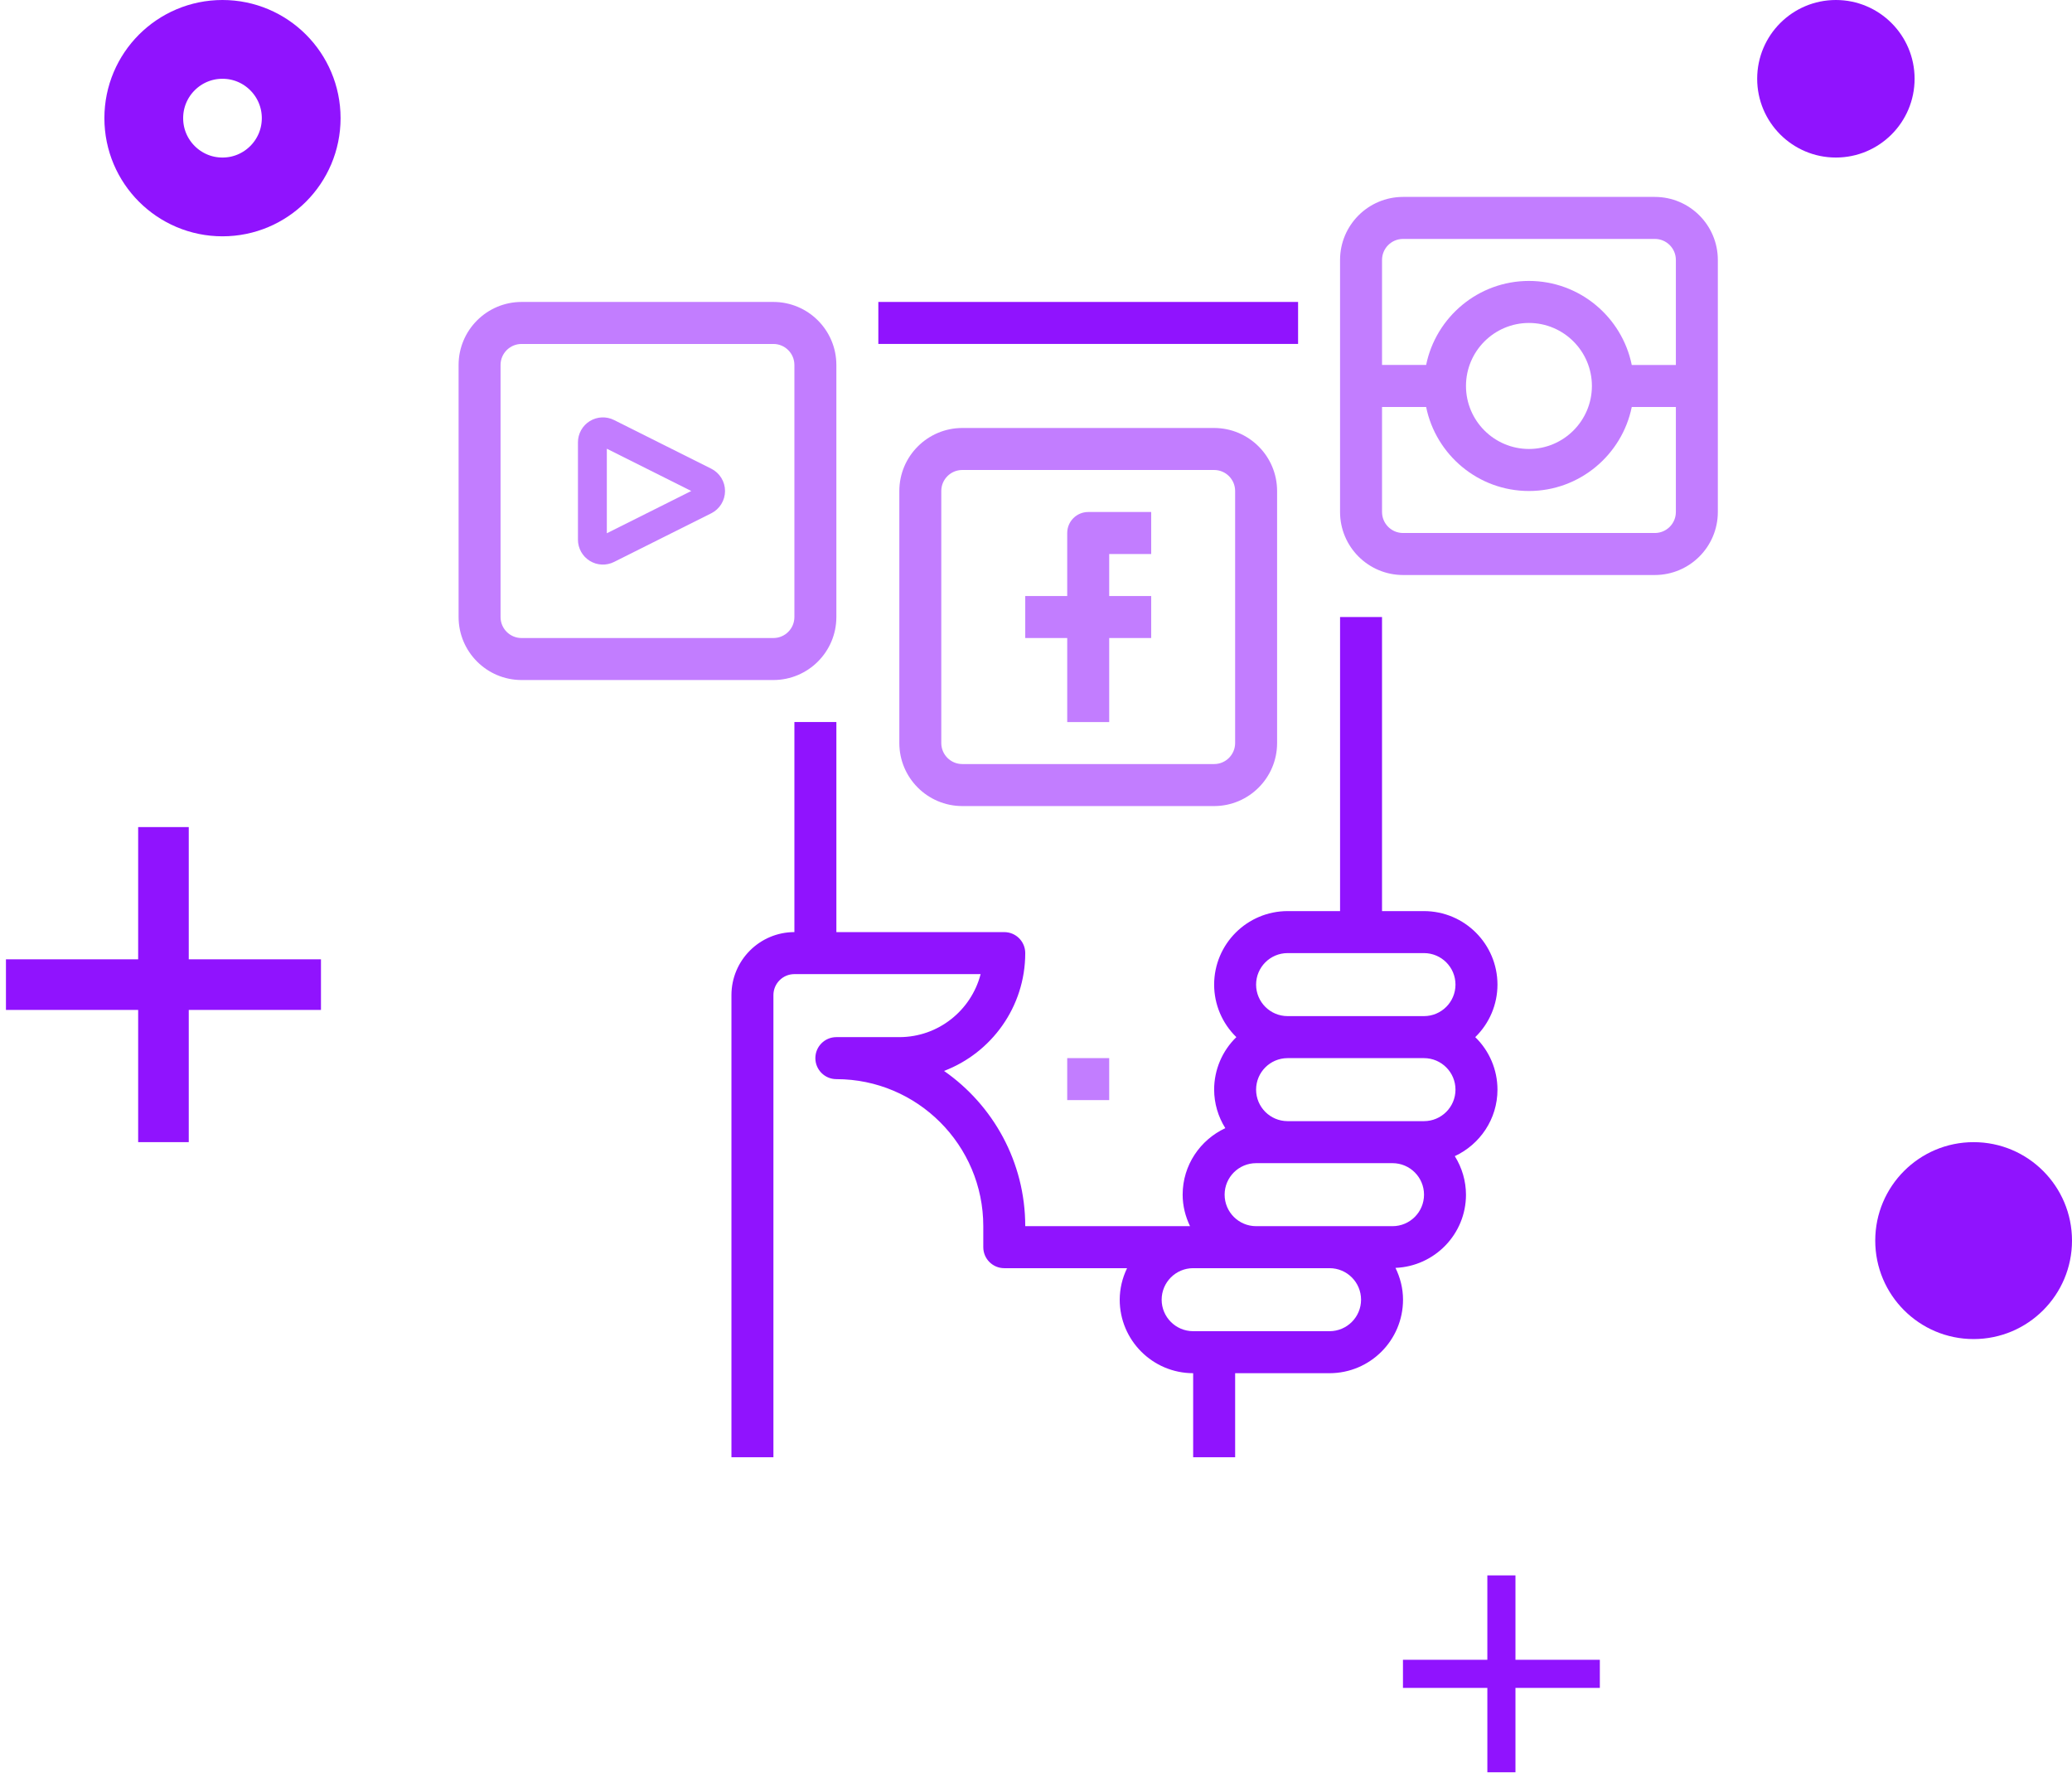
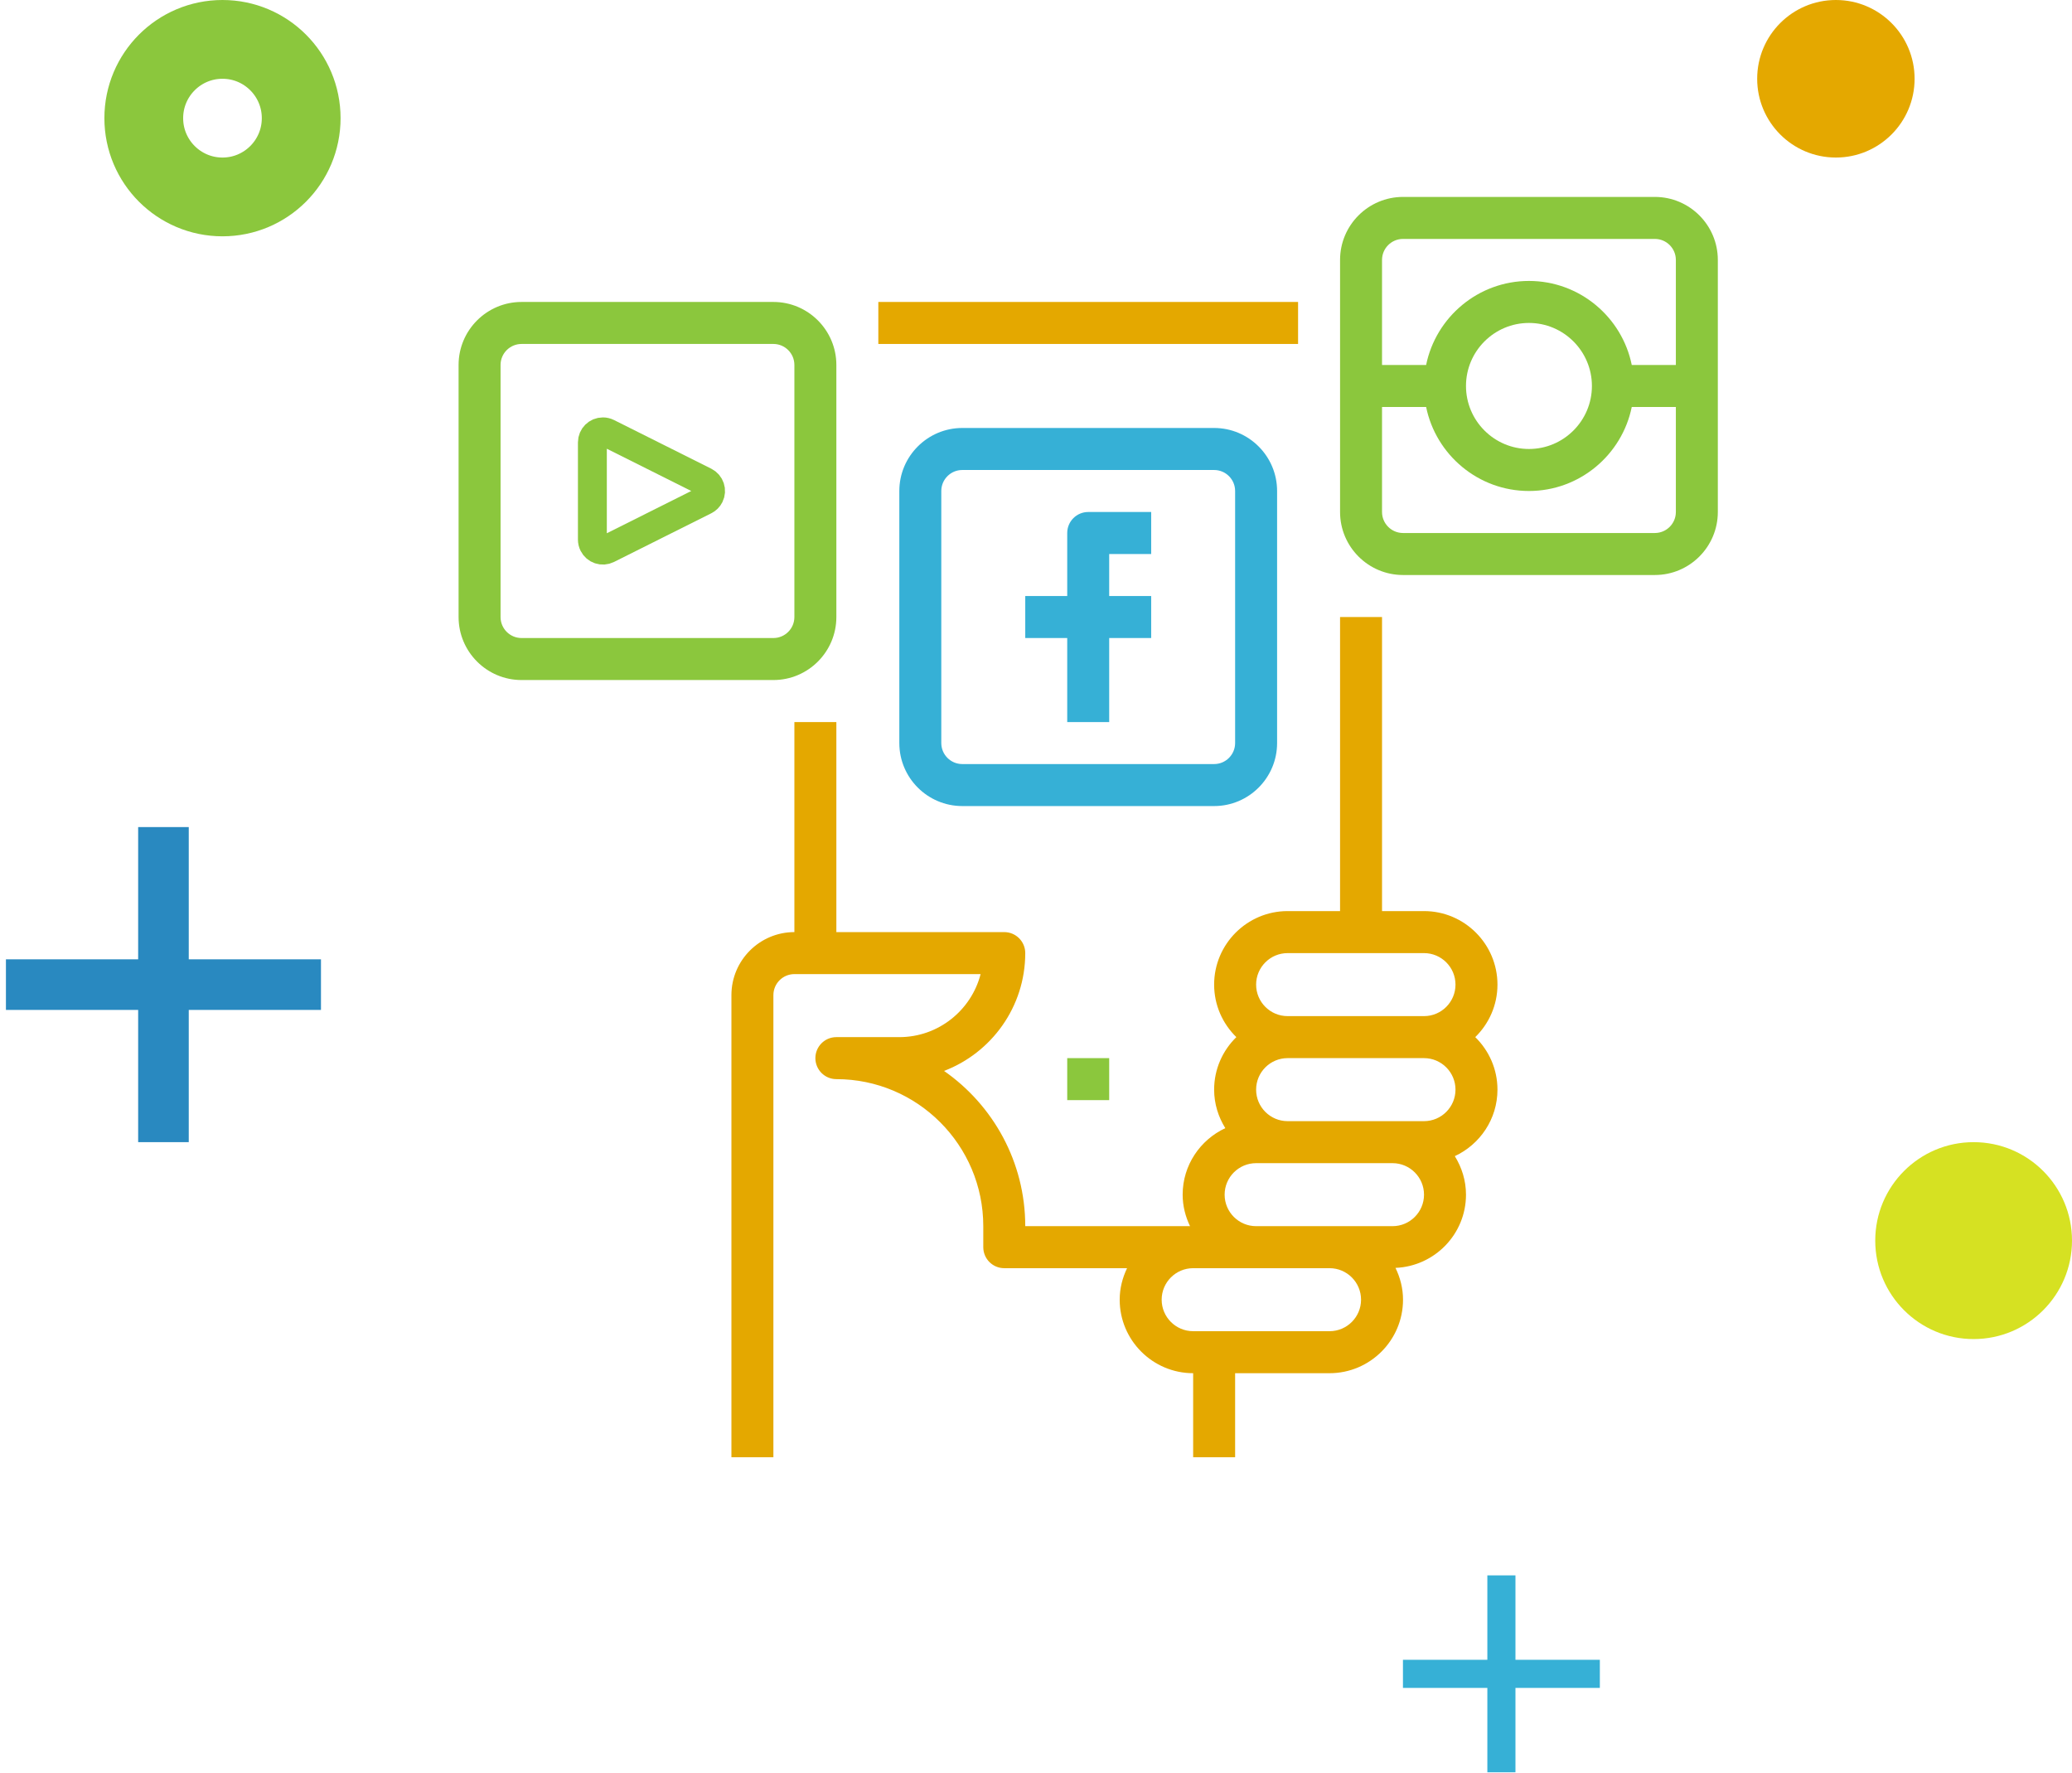
- <svg xmlns="http://www.w3.org/2000/svg" width="152" height="130">
-   <g transform="translate(-1)" fill="none" fill-rule="evenodd">
-     <g fill="#9013FE">
-       <path d="M11.135 60.667h3.712v23.11h-3.712z" />
-       <path d="M24.546 70.367v3.712H1.436v-3.712z" />
+ <svg xmlns="http://www.w3.org/2000/svg" width="152px" height="130px" viewBox="0 0 152 130" version="1.1">
+   <g id="Page-1" stroke="none" stroke-width="1" fill="none" fill-rule="evenodd">
+     <g id="Services" transform="translate(-645, -1293)">
+       <g id="section-3" transform="translate(190, 1177)">
+         <g id="2" transform="translate(400, 116)">
+           <g id="ic_social_influencers" transform="translate(54, 0)">
+             <g id="Group-2" transform="translate(0, 60.66667)" fill="#2989c0">
+               <rect id="Rectangle" x="11.135" y="0" width="3.712" height="23.111" />
+               <rect id="Rectangle" transform="translate(12.99057, 11.55556) rotate(90) translate(-12.99057, -11.55556) " x="11.135" y="0" width="3.712" height="23.111" />
+             </g>
+             <g id="Group-2" transform="translate(103.9245, 115.5556)" fill="#36b0d6">
+               <rect id="Rectangle" x="6.186" y="0" width="2.062" height="14.444" />
+               <rect id="Rectangle" transform="translate(7.216981, 7.634921) rotate(90) translate(-7.216981, -7.634921) " x="5.774" y="0.413" width="2.062" height="14.444" />
+             </g>
+             <ellipse id="Oval" fill="#d6e122" cx="145.783" cy="91" rx="7.217" ry="7.222" />
+             <ellipse id="Oval" stroke="#8bc73d" stroke-width="5.778" cx="17.321" cy="8.667" rx="5.774" ry="5.778" />
+             <ellipse id="Oval" fill="#e4a800" cx="135.679" cy="5.778" rx="5.774" ry="5.778" />
+             <g id="social-media" transform="translate(34.64151, 14.44444)">
+               <rect id="Rectangle-path" fill="#e4a800" fill-rule="nonzero" x="30.792" y="7.704" width="30.792" height="3.081" />
+               <path d="M76.211,57.778 C76.211,54.805 73.794,52.385 70.823,52.385 L67.743,52.385 L67.743,30.815 L64.664,30.815 L64.664,52.385 L60.815,52.385 C57.844,52.385 55.426,54.805 55.426,57.778 C55.426,59.287 56.053,60.65 57.056,61.63 C56.053,62.61 55.426,63.972 55.426,65.481 C55.426,66.52 55.735,67.483 56.246,68.306 C54.404,69.165 53.117,71.022 53.117,73.185 C53.117,74.015 53.321,74.793 53.658,75.496 L41.57,75.496 C41.57,70.785 39.211,66.616 35.613,64.109 C39.092,62.782 41.57,59.409 41.57,55.467 C41.57,54.616 40.881,53.926 40.03,53.926 L27.713,53.926 L27.713,38.519 L24.634,38.519 L24.634,53.926 C22.087,53.926 20.015,55.999 20.015,58.548 L20.015,92.444 L23.094,92.444 L23.094,58.548 C23.094,57.699 23.784,57.007 24.634,57.007 L38.295,57.007 C37.611,59.662 35.196,61.63 32.332,61.63 L27.713,61.63 C26.862,61.63 26.174,62.319 26.174,63.17 C26.174,64.021 26.862,64.711 27.713,64.711 C33.655,64.711 38.491,69.549 38.491,75.496 L38.491,77.037 C38.491,77.888 39.179,78.578 40.03,78.578 L49.039,78.578 C48.702,79.281 48.498,80.059 48.498,80.889 C48.498,83.862 50.916,86.281 53.887,86.281 L53.887,92.444 L56.966,92.444 L56.966,86.281 L63.125,86.281 L63.894,86.281 C66.865,86.281 69.283,83.862 69.283,80.889 C69.283,80.05 69.074,79.265 68.73,78.556 C71.599,78.439 73.902,76.084 73.902,73.185 C73.902,72.147 73.593,71.184 73.082,70.36 C74.924,69.502 76.211,67.645 76.211,65.481 C76.211,63.972 75.584,62.61 74.582,61.63 C75.584,60.65 76.211,59.287 76.211,57.778 Z M63.894,83.2 L63.125,83.2 L55.426,83.2 L53.887,83.2 C52.613,83.2 51.577,82.163 51.577,80.889 C51.577,79.615 52.613,78.578 53.887,78.578 L58.506,78.578 L63.894,78.578 C65.168,78.578 66.204,79.615 66.204,80.889 C66.204,82.163 65.168,83.2 63.894,83.2 Z M68.513,75.496 L63.894,75.496 L58.506,75.496 C57.232,75.496 56.196,74.46 56.196,73.185 C56.196,71.911 57.232,70.874 58.506,70.874 L60.815,70.874 L68.513,70.874 C69.787,70.874 70.823,71.911 70.823,73.185 C70.823,74.46 69.787,75.496 68.513,75.496 Z M70.823,67.793 L68.513,67.793 L60.815,67.793 C59.542,67.793 58.506,66.756 58.506,65.481 C58.506,64.207 59.542,63.17 60.815,63.17 L70.823,63.17 C72.096,63.17 73.132,64.207 73.132,65.481 C73.132,66.756 72.096,67.793 70.823,67.793 Z M70.823,60.089 L60.815,60.089 C59.542,60.089 58.506,59.052 58.506,57.778 C58.506,56.503 59.542,55.467 60.815,55.467 L70.823,55.467 C72.096,55.467 73.132,56.503 73.132,57.778 C73.132,59.052 72.096,60.089 70.823,60.089 Z" id="Shape" fill="#e4a800" fill-rule="nonzero" />
+               <path d="M50.808,26.193 L50.808,23.111 L46.189,23.111 C45.338,23.111 44.649,23.801 44.649,24.652 L44.649,29.274 L41.57,29.274 L41.57,32.356 L44.649,32.356 L44.649,38.519 L47.728,38.519 L47.728,32.356 L50.808,32.356 L50.808,29.274 L47.728,29.274 L47.728,26.193 L50.808,26.193 Z" id="Shape" fill="#36b0d6" fill-rule="nonzero" />
+               <path d="M55.426,16.948 L36.951,16.948 C34.404,16.948 32.332,19.022 32.332,21.57 L32.332,40.059 C32.332,42.608 34.404,44.681 36.951,44.681 L55.426,44.681 C57.973,44.681 60.045,42.608 60.045,40.059 L60.045,21.57 C60.045,19.022 57.973,16.948 55.426,16.948 Z M56.966,40.059 C56.966,40.909 56.276,41.6 55.426,41.6 L36.951,41.6 C36.101,41.6 35.411,40.909 35.411,40.059 L35.411,21.57 C35.411,20.721 36.101,20.03 36.951,20.03 L55.426,20.03 C56.276,20.03 56.966,20.721 56.966,21.57 L56.966,40.059 Z" id="Shape" fill="#36b0d6" fill-rule="nonzero" />
+               <path d="M23.094,7.704 L4.619,7.704 C2.072,7.704 0,9.777 0,12.326 L0,30.815 C0,33.364 2.072,35.437 4.619,35.437 L23.094,35.437 C25.641,35.437 27.713,33.364 27.713,30.815 L27.713,12.326 C27.713,9.777 25.641,7.704 23.094,7.704 Z M24.634,30.815 C24.634,31.664 23.944,32.356 23.094,32.356 L4.619,32.356 C3.769,32.356 3.079,31.664 3.079,30.815 L3.079,12.326 C3.079,11.477 3.769,10.785 4.619,10.785 L23.094,10.785 C23.944,10.785 24.634,11.477 24.634,12.326 L24.634,30.815 Z" id="Shape" fill="#8bc73d" fill-rule="nonzero" />
+               <path d="M18.061,22.259 L10.93,25.827 C10.55,26.018 10.087,25.864 9.897,25.483 C9.843,25.376 9.815,25.258 9.815,25.138 L9.815,18.002 C9.815,17.577 10.16,17.232 10.585,17.232 C10.705,17.232 10.823,17.26 10.93,17.314 L18.061,20.881 C18.441,21.072 18.595,21.535 18.405,21.915 C18.331,22.064 18.21,22.185 18.061,22.259 Z" id="Triangle" stroke="#8bc73d" stroke-width="2.119" />
+               <path d="M87.758,0 L69.283,0 C66.736,0 64.664,2.073 64.664,4.622 L64.664,23.111 C64.664,25.66 66.736,27.733 69.283,27.733 L87.758,27.733 C90.305,27.733 92.377,25.66 92.377,23.111 L92.377,4.622 C92.377,2.073 90.305,0 87.758,0 Z M89.298,23.111 C89.298,23.96 88.608,24.652 87.758,24.652 L69.283,24.652 C68.434,24.652 67.743,23.96 67.743,23.111 L67.743,15.407 L70.978,15.407 C71.694,18.919 74.804,21.57 78.521,21.57 C82.238,21.57 85.348,18.919 86.063,15.407 L89.298,15.407 L89.298,23.111 Z M73.902,13.867 C73.902,11.318 75.974,9.244 78.521,9.244 C81.068,9.244 83.14,11.318 83.14,13.867 C83.14,16.415 81.068,18.489 78.521,18.489 C75.974,18.489 73.902,16.415 73.902,13.867 Z M89.298,12.326 L86.063,12.326 C85.348,8.814 82.238,6.163 78.521,6.163 C74.804,6.163 71.694,8.814 70.978,12.326 L67.743,12.326 L67.743,4.622 C67.743,3.773 68.434,3.081 69.283,3.081 L87.758,3.081 C88.608,3.081 89.298,3.773 89.298,4.622 L89.298,12.326 Z" id="Shape" fill="#8bc73d" fill-rule="nonzero" />
+               <rect id="Rectangle-path" fill="#8bc73d" fill-rule="nonzero" x="44.649" y="63.17" width="3.079" height="3.081" />
+             </g>
+           </g>
+         </g>
+       </g>
    </g>
-     <g fill="#9013FE">
-       <path d="M110.11 115.556h2.063V130h-2.062z" />
-       <path d="M118.363 121.747v2.062H103.92v-2.062z" />
-     </g>
-     <ellipse fill="#9013FE" cx="145.783" cy="91" rx="7.217" ry="7.222" />
-     <ellipse stroke="#9013FE" stroke-width="5.778" cx="17.321" cy="8.667" rx="5.774" ry="5.778" />
-     <ellipse fill="#9013FE" cx="135.679" cy="5.778" rx="5.774" ry="5.778" />
-     <path fill="#9013FE" fill-rule="nonzero" d="M65.434 22.148h30.792v3.081H65.434zm45.419 50.074a5.397 5.397 0 0 0-5.389-5.392h-3.08V45.26h-3.078v21.57h-3.85a5.397 5.397 0 0 0-5.388 5.392 5.37 5.37 0 0 0 1.63 3.852 5.373 5.373 0 0 0-1.63 3.852 5.34 5.34 0 0 0 .82 2.825c-1.842.858-3.13 2.715-3.13 4.879 0 .83.205 1.608.541 2.31H76.211c0-4.71-2.359-8.88-5.957-11.386 3.48-1.327 5.957-4.7 5.957-8.643 0-.85-.688-1.54-1.54-1.54H62.356V52.962h-3.08V68.37a4.626 4.626 0 0 0-4.618 4.623v33.896h3.079V72.993c0-.85.69-1.541 1.54-1.541h13.66c-.684 2.655-3.098 4.622-5.962 4.622h-4.62a1.54 1.54 0 0 0 0 3.082c5.943 0 10.778 4.838 10.778 10.785v1.54a1.54 1.54 0 0 0 1.54 1.541h9.008a5.333 5.333 0 0 0-.54 2.311 5.397 5.397 0 0 0 5.388 5.393v6.163h3.08v-6.163h6.927a5.397 5.397 0 0 0 5.389-5.393c0-.839-.21-1.624-.553-2.333 2.869-.117 5.171-2.472 5.171-5.37a5.342 5.342 0 0 0-.82-2.825c1.843-.859 3.13-2.716 3.13-4.88a5.365 5.365 0 0 0-1.63-3.85 5.373 5.373 0 0 0 1.63-3.853zM98.536 97.644H88.528a2.313 2.313 0 0 1-2.31-2.31 2.313 2.313 0 0 1 2.31-2.312h10.008a2.313 2.313 0 0 1 2.31 2.311 2.313 2.313 0 0 1-2.31 2.311zm4.619-7.703H93.147a2.313 2.313 0 0 1-2.31-2.311 2.313 2.313 0 0 1 2.31-2.311h10.008a2.313 2.313 0 0 1 2.31 2.31 2.313 2.313 0 0 1-2.31 2.312zm2.31-7.704H95.456a2.313 2.313 0 0 1-2.31-2.311 2.313 2.313 0 0 1 2.31-2.311h10.007a2.313 2.313 0 0 1 2.31 2.31 2.313 2.313 0 0 1-2.31 2.312zm0-7.704H95.456a2.313 2.313 0 0 1-2.31-2.31 2.313 2.313 0 0 1 2.31-2.312h10.007a2.313 2.313 0 0 1 2.31 2.311 2.313 2.313 0 0 1-2.31 2.311z" />
-     <path d="M85.45 40.637v-3.081h-4.62c-.85 0-1.54.69-1.54 1.54v4.623h-3.079V46.8h3.08v6.163h3.079V46.8h3.08v-3.081h-3.08v-3.082h3.08z" fill="#C27DFF" fill-rule="nonzero" />
-     <path d="M90.068 31.393H71.592a4.626 4.626 0 0 0-4.618 4.622v18.489a4.626 4.626 0 0 0 4.618 4.622h18.476a4.626 4.626 0 0 0 4.619-4.622v-18.49a4.626 4.626 0 0 0-4.62-4.621zm1.54 23.11c0 .85-.69 1.541-1.54 1.541H71.592c-.849 0-1.54-.691-1.54-1.54v-18.49c0-.849.691-1.54 1.54-1.54h18.476c.85 0 1.54.691 1.54 1.54v18.49zM57.736 22.148H39.26a4.626 4.626 0 0 0-4.618 4.622v18.49a4.626 4.626 0 0 0 4.618 4.621h18.476a4.626 4.626 0 0 0 4.619-4.622V26.77a4.626 4.626 0 0 0-4.62-4.622zm1.54 23.111c0 .85-.69 1.541-1.54 1.541H39.26c-.85 0-1.54-.691-1.54-1.54V26.77c0-.849.69-1.54 1.54-1.54h18.476c.85 0 1.54.691 1.54 1.54v18.49z" fill="#C27DFF" fill-rule="nonzero" />
-     <path d="M52.702 36.704l-7.13 3.568a.77.77 0 0 1-1.115-.69v-7.135a.77.77 0 0 1 1.115-.69l7.13 3.569a.77.77 0 0 1 0 1.378z" stroke="#C27DFF" stroke-width="2.119" />
-     <path d="M122.4 14.444h-18.475a4.626 4.626 0 0 0-4.62 4.623v18.489a4.626 4.626 0 0 0 4.62 4.622H122.4a4.626 4.626 0 0 0 4.619-4.622v-18.49a4.626 4.626 0 0 0-4.619-4.622zm1.54 23.112c0 .849-.69 1.54-1.54 1.54h-18.475c-.85 0-1.54-.691-1.54-1.54v-7.704h3.235c.715 3.512 3.825 6.163 7.542 6.163 3.717 0 6.827-2.651 7.543-6.163h3.235v7.704zm-15.397-9.245a4.626 4.626 0 0 1 4.62-4.622 4.626 4.626 0 0 1 4.618 4.622 4.626 4.626 0 0 1-4.619 4.622 4.626 4.626 0 0 1-4.619-4.622zm15.397-1.54h-3.235c-.716-3.512-3.826-6.164-7.543-6.164s-6.827 2.652-7.542 6.163h-3.235v-7.703c0-.85.69-1.541 1.54-1.541H122.4c.85 0 1.54.691 1.54 1.54v7.704zM79.29 77.614h3.08v3.081h-3.08z" fill="#C27DFF" fill-rule="nonzero" />
  </g>
</svg>
